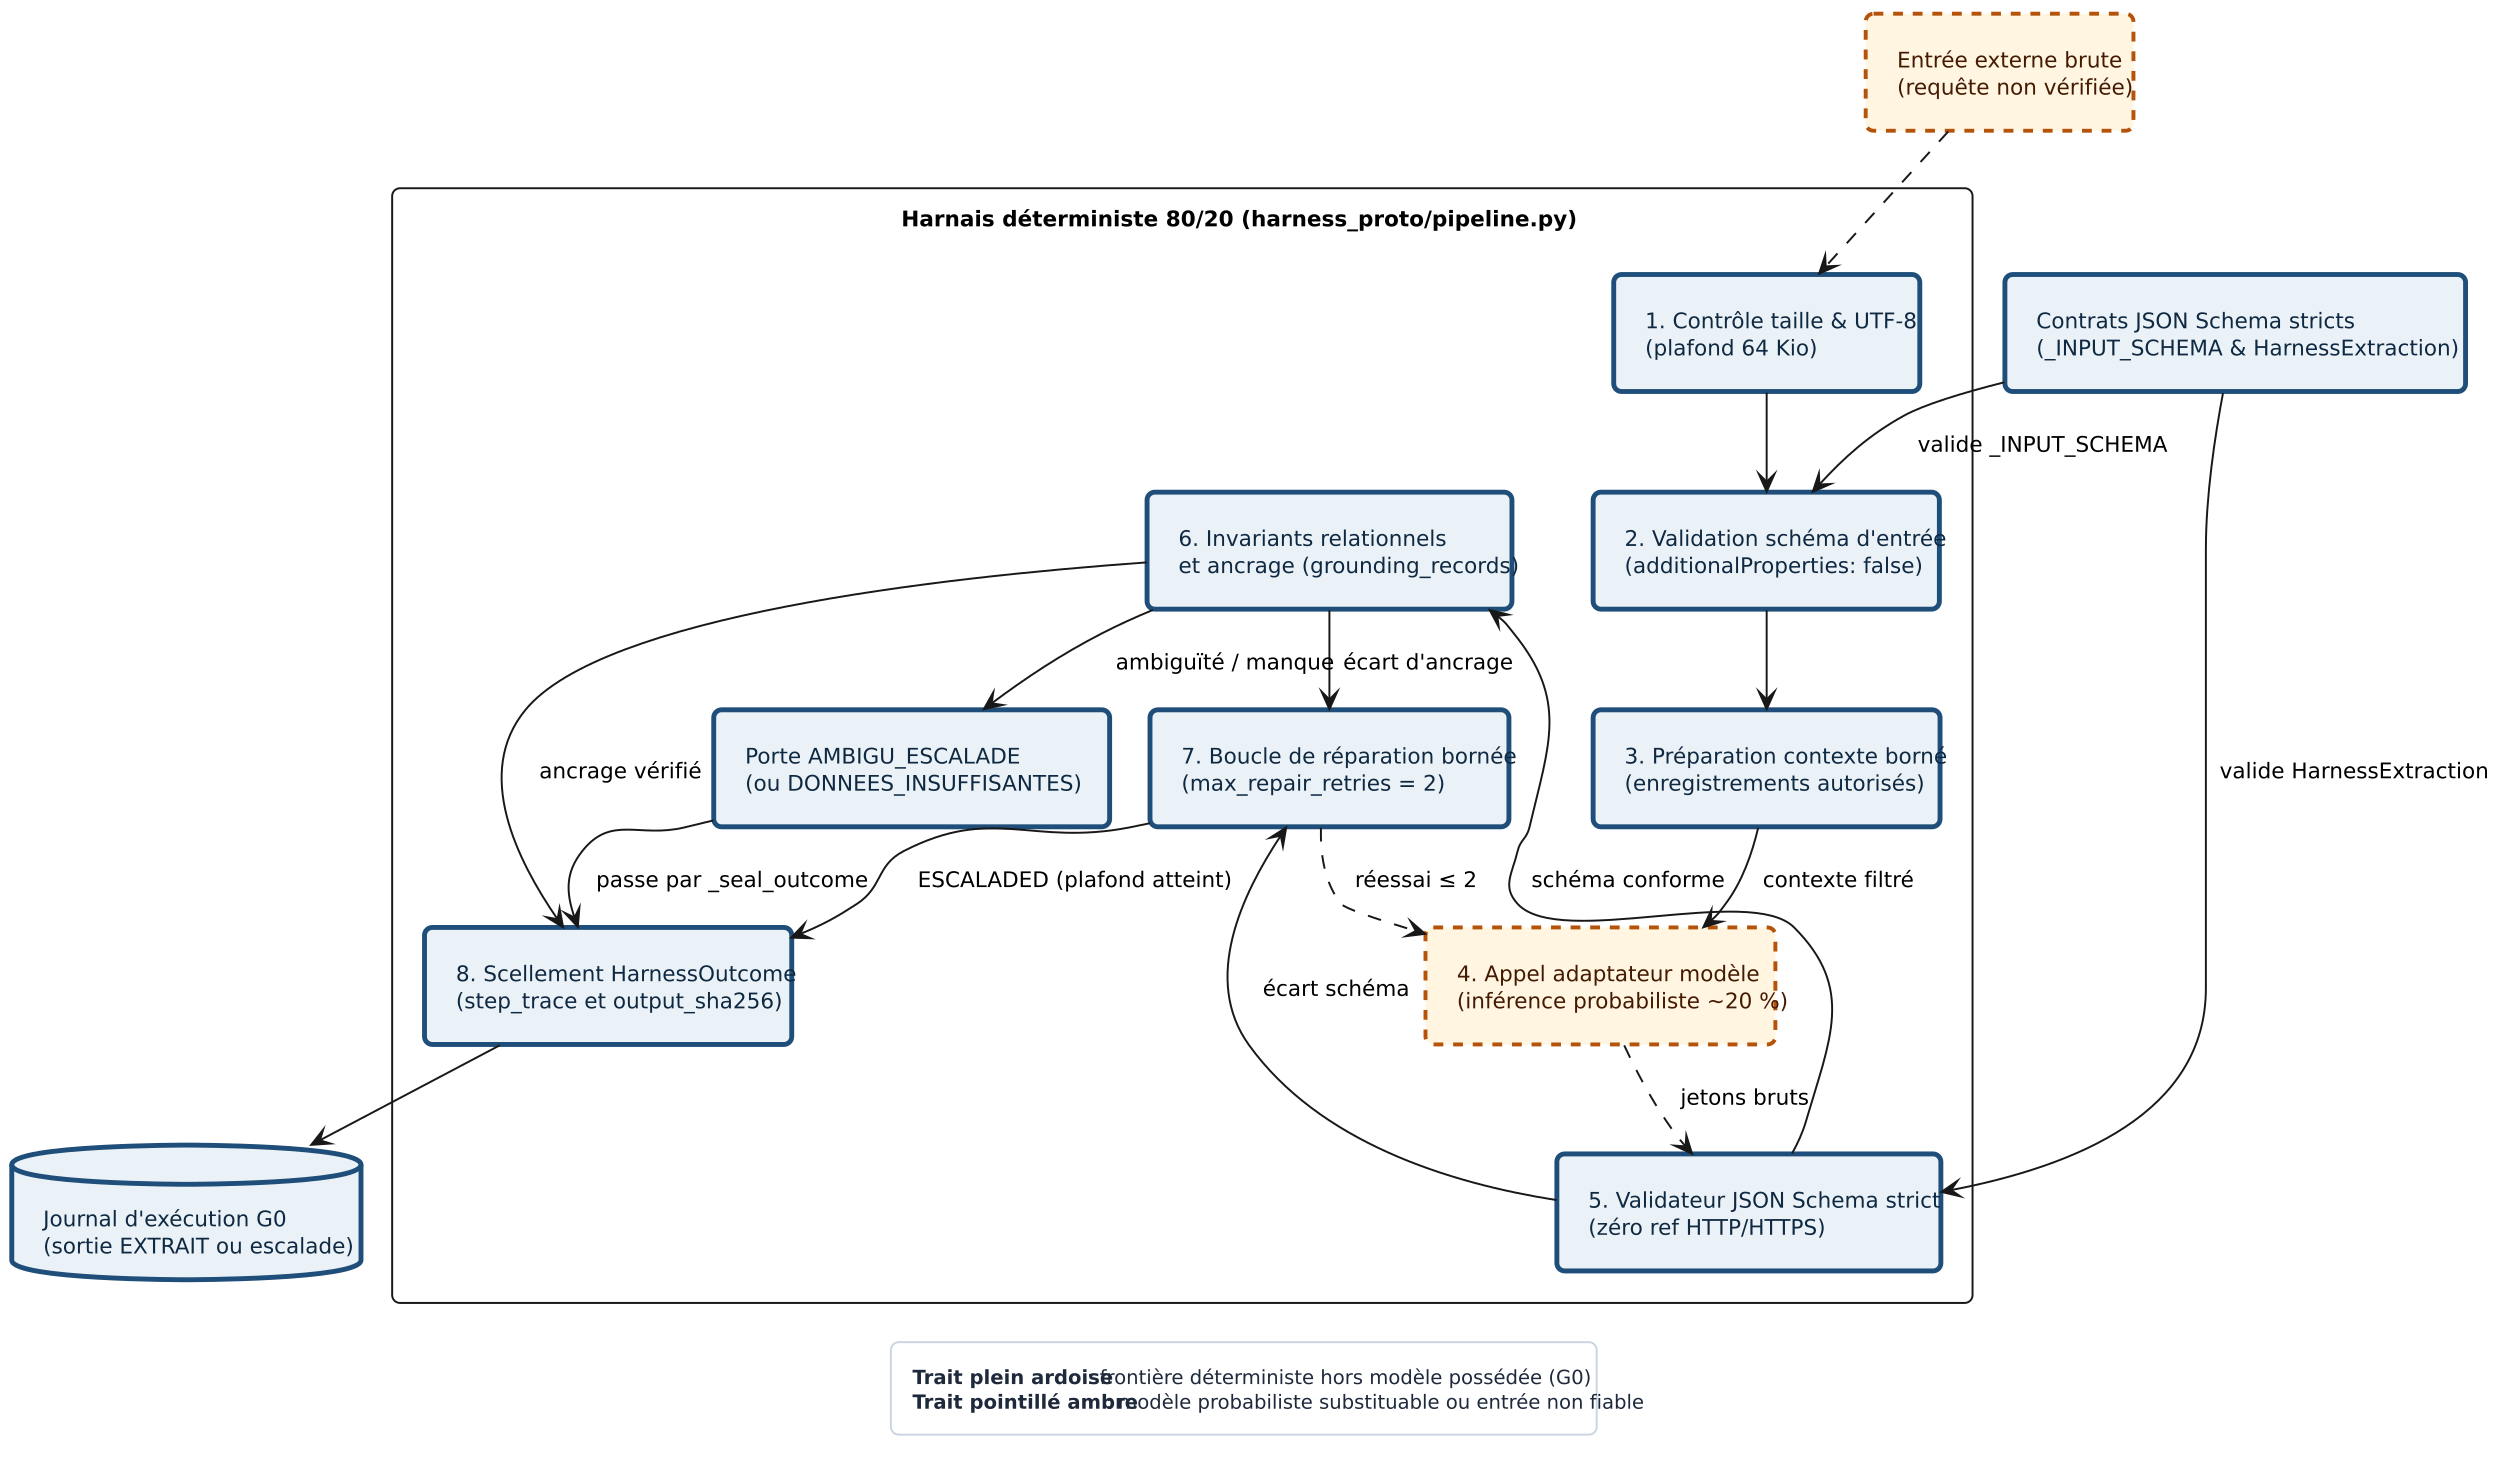
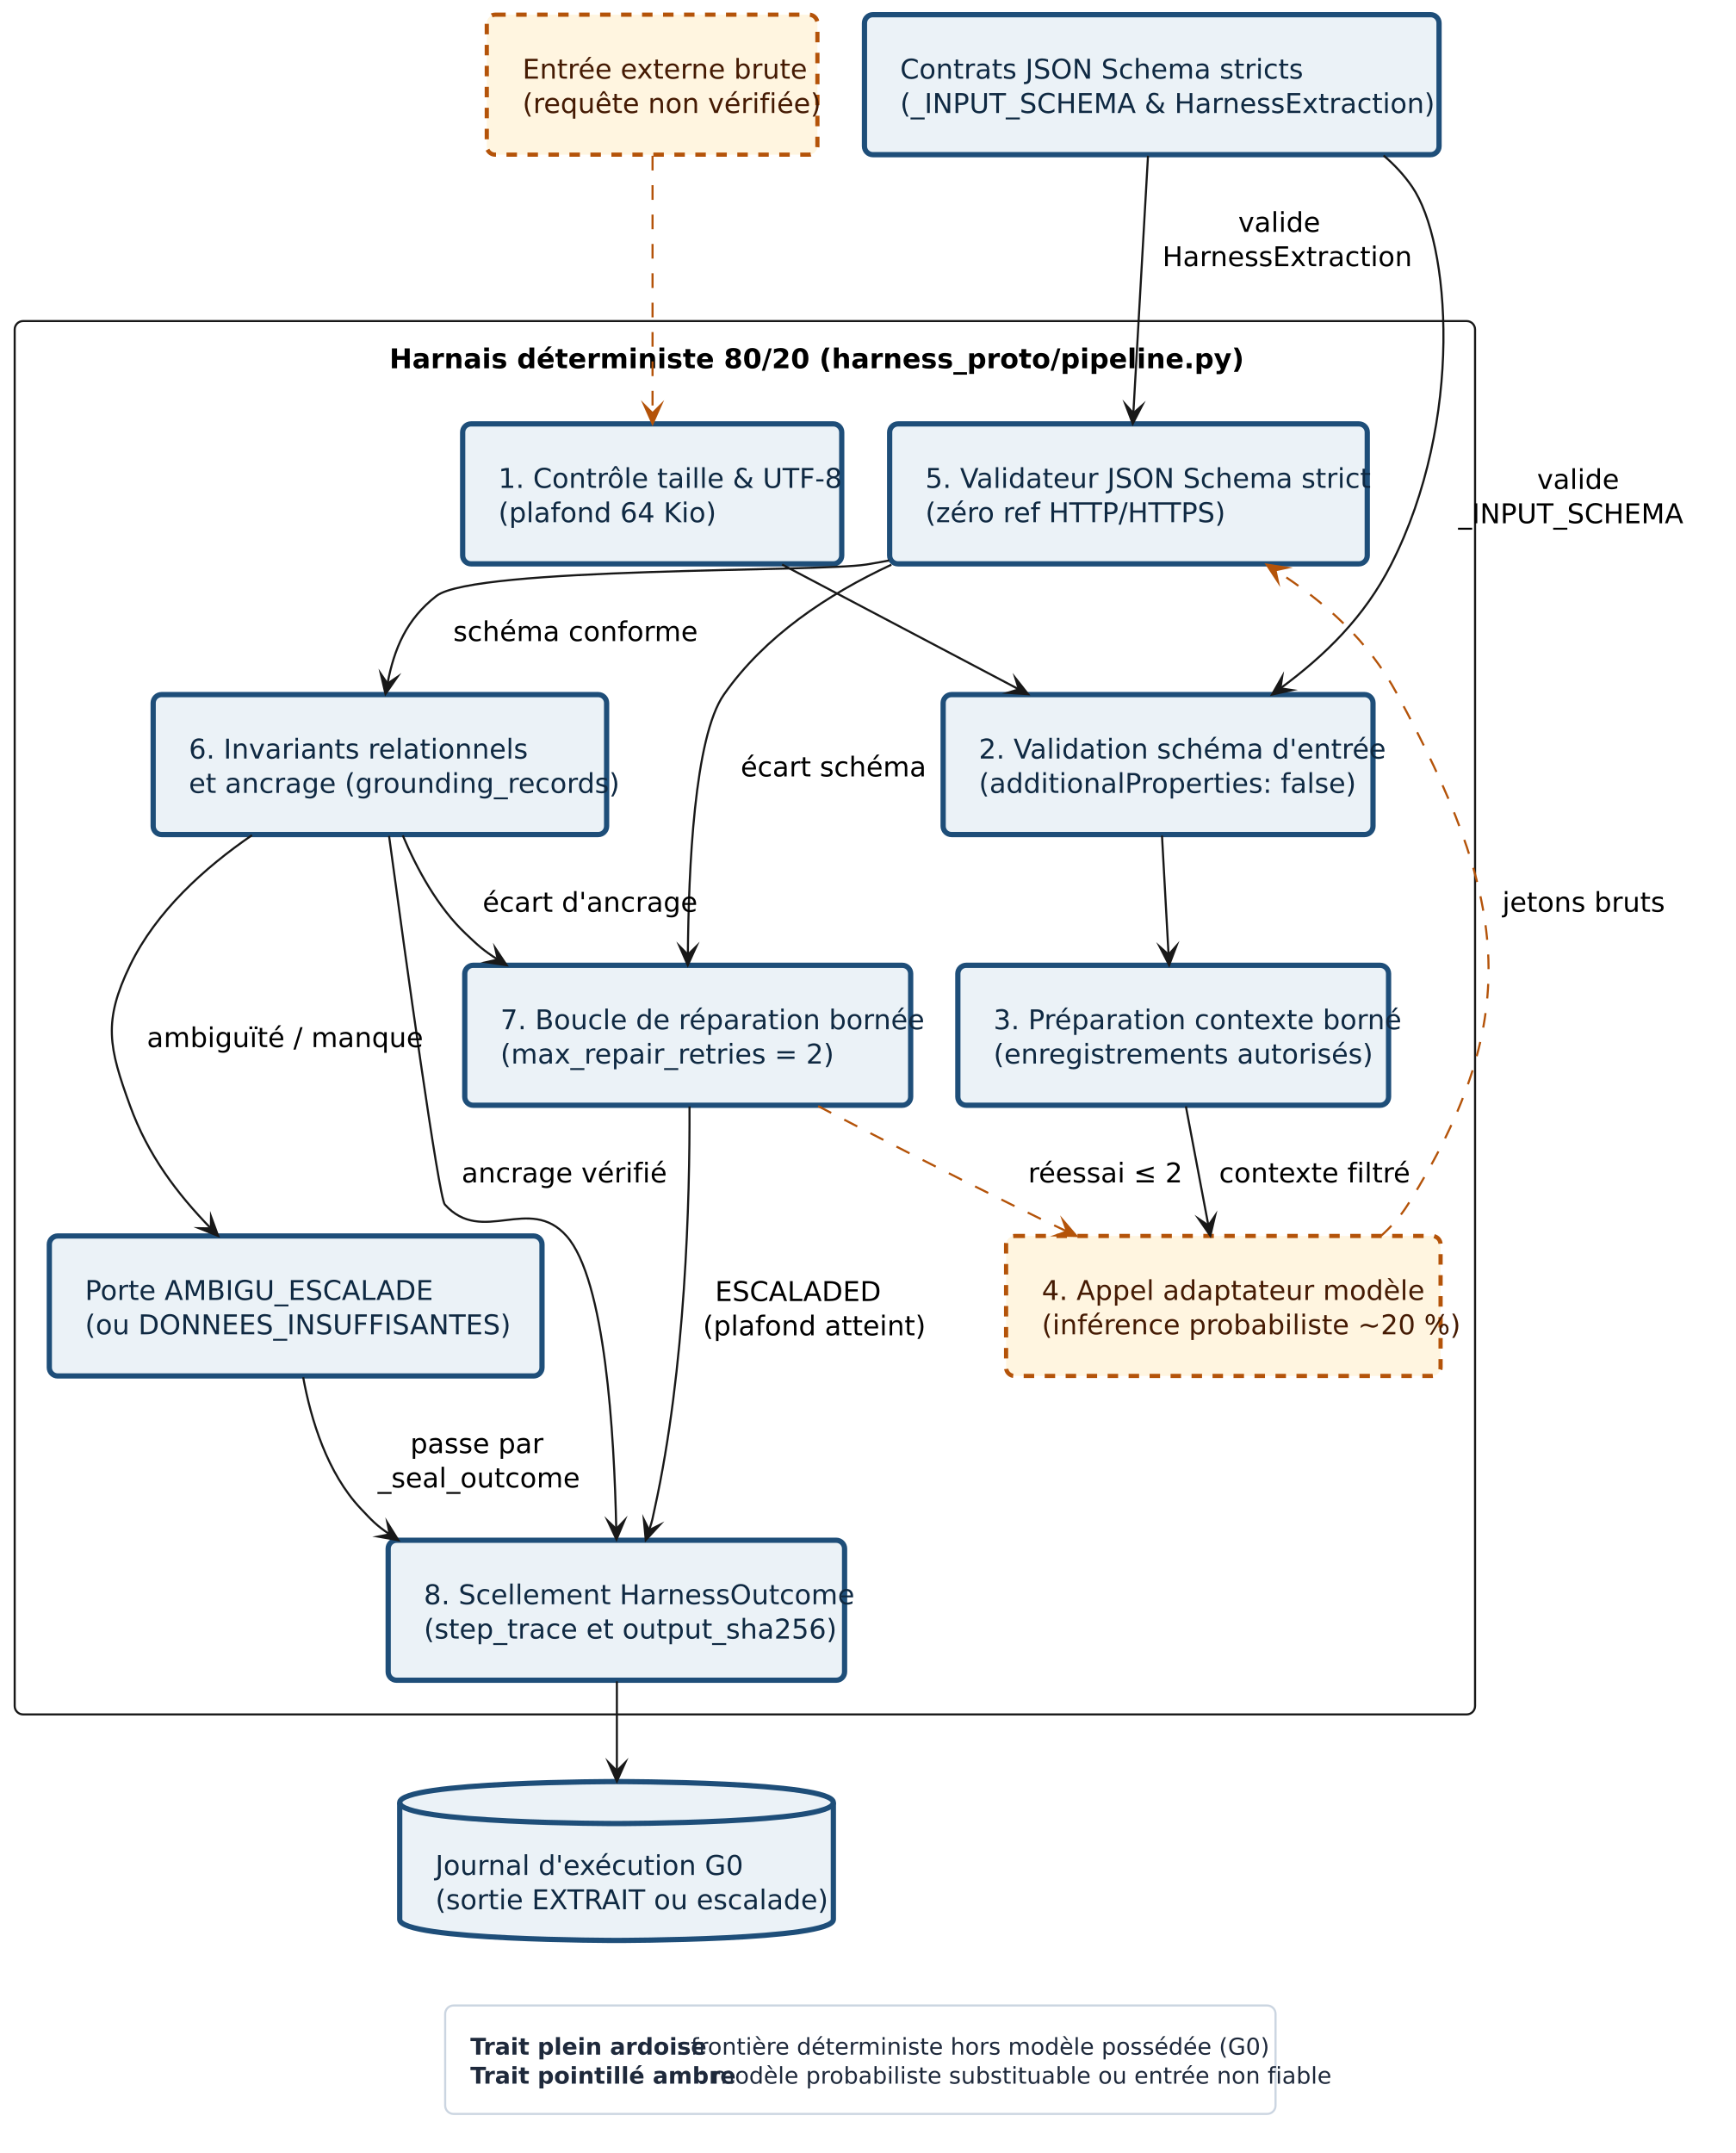
- <svg xmlns="http://www.w3.org/2000/svg" version="1.1" data-diagram-type="DESCRIPTION" style="width:1275px;height:750px;background:#FFFFFF;" width="1275px" height="750px" viewBox="0 0 1275 750" zoomAndPan="magnify" preserveAspectRatio="none" contentStyleType="text/css">
+ <svg xmlns="http://www.w3.org/2000/svg" version="1.1" data-diagram-type="DESCRIPTION" style="width:827px;height:1026px;background:#FFFFFF;" width="827px" height="1026px" viewBox="0 0 827 1026" zoomAndPan="magnify" preserveAspectRatio="none" contentStyleType="text/css">
  <defs />
  <g font-family="sans-serif" lengthAdjust="spacing">
    <g class="cluster" data-qualified-name="Harnais d.terministe 80.20 .harness_proto.pipeline.py." id="ent0003" data-source-line="45">
-       <rect x="200" y="96" width="806" height="568.5" fill="none" style="stroke:#181818;stroke-width:1;" rx="4" ry="4" />
-       <text x="459.648" y="115.419" fill="#000" font-size="11" textLength="286.704" font-weight="700" font-family="'DejaVu Sans'">Harnais déterministe 80/20 (harness_proto/pipeline.py)</text>
+       <rect x="7" y="153" width="696" height="664" fill="none" style="stroke:#181818;stroke-width:1;" rx="4" ry="4" />
+       <text x="185.584" y="175.495" fill="#000" font-size="13" textLength="338.832" font-weight="700" font-family="'DejaVu Sans'">Harnais déterministe 80/20 (harness_proto/pipeline.py)</text>
    </g>
    <g class="entity" data-qualified-name="Harnais d.terministe 80.20 .harness_proto.pipeline.py..E1" id="ent0004" data-source-line="46">
-       <rect x="823" y="140" width="156.099" height="59.672" fill="#EBF2F7" style="stroke:#1E4E79;stroke-width:2.5;" rx="4" ry="4" />
-       <text x="839" y="167.419" fill="#0F2942" font-size="11" textLength="124.099" font-family="'DejaVu Sans'">1. Contrôle taille &amp; UTF-8</text>
-       <text x="839" y="181.255" fill="#0F2942" font-size="11" textLength="77.661" font-family="'DejaVu Sans'">(plafond 64 Kio)</text>
+       <rect x="220.5" y="202" width="180.663" height="66.703" fill="#EBF2F7" style="stroke:#1E4E79;stroke-width:2.5;" rx="4" ry="4" />
+       <text x="237.5" y="232.495" fill="#0F2942" font-size="13" textLength="146.663" font-family="'DejaVu Sans'">1. Contrôle taille &amp; UTF-8</text>
+       <text x="237.5" y="248.847" fill="#0F2942" font-size="13" textLength="91.781" font-family="'DejaVu Sans'">(plafond 64 Kio)</text>
    </g>
    <g class="entity" data-qualified-name="Harnais d.terministe 80.20 .harness_proto.pipeline.py..E2" id="ent0005" data-source-line="47">
-       <rect x="812.5" y="251" width="176.579" height="59.672" fill="#EBF2F7" style="stroke:#1E4E79;stroke-width:2.5;" rx="4" ry="4" />
-       <text x="828.5" y="278.419" fill="#0F2942" font-size="11" textLength="144.579" font-family="'DejaVu Sans'">2. Validation schéma d'entrée</text>
-       <text x="828.5" y="292.255" fill="#0F2942" font-size="11" textLength="133.901" font-family="'DejaVu Sans'">(additionalProperties: false)</text>
+       <rect x="449.5" y="331" width="204.866" height="66.703" fill="#EBF2F7" style="stroke:#1E4E79;stroke-width:2.5;" rx="4" ry="4" />
+       <text x="466.5" y="361.495" fill="#0F2942" font-size="13" textLength="170.866" font-family="'DejaVu Sans'">2. Validation schéma d'entrée</text>
+       <text x="466.5" y="377.847" fill="#0F2942" font-size="13" textLength="158.247" font-family="'DejaVu Sans'">(additionalProperties: false)</text>
    </g>
    <g class="entity" data-qualified-name="Harnais d.terministe 80.20 .harness_proto.pipeline.py..E3" id="ent0006" data-source-line="48">
-       <rect x="812.5" y="362" width="176.928" height="59.672" fill="#EBF2F7" style="stroke:#1E4E79;stroke-width:2.5;" rx="4" ry="4" />
-       <text x="828.5" y="389.419" fill="#0F2942" font-size="11" textLength="144.928" font-family="'DejaVu Sans'">3. Préparation contexte borné</text>
-       <text x="828.5" y="403.255" fill="#0F2942" font-size="11" textLength="133.885" font-family="'DejaVu Sans'">(enregistrements autorisés)</text>
+       <rect x="456.5" y="460" width="205.279" height="66.703" fill="#EBF2F7" style="stroke:#1E4E79;stroke-width:2.5;" rx="4" ry="4" />
+       <text x="473.5" y="490.495" fill="#0F2942" font-size="13" textLength="171.279" font-family="'DejaVu Sans'">3. Préparation contexte borné</text>
+       <text x="473.5" y="506.847" fill="#0F2942" font-size="13" textLength="158.228" font-family="'DejaVu Sans'">(enregistrements autorisés)</text>
    </g>
    <g class="entity" data-qualified-name="Harnais d.terministe 80.20 .harness_proto.pipeline.py..E4" id="ent0007" data-source-line="49">
-       <rect x="727" y="473" width="178.443" height="59.672" fill="#FFF5E0" style="stroke:#B45309;stroke-width:2;stroke-dasharray:5,5;" rx="4" ry="4" />
-       <text x="743" y="500.419" fill="#451A03" font-size="11" textLength="135.153" font-family="'DejaVu Sans'">4. Appel adaptateur modèle</text>
-       <text x="743" y="514.255" fill="#451A03" font-size="11" textLength="146.443" font-family="'DejaVu Sans'">(inférence probabiliste ~20 %)</text>
+       <rect x="479.5" y="589" width="207.069" height="66.703" fill="#FFF5E0" style="stroke:#B45309;stroke-width:2;stroke-dasharray:5,5;" rx="4" ry="4" />
+       <text x="496.5" y="619.495" fill="#451A03" font-size="13" textLength="159.726" font-family="'DejaVu Sans'">4. Appel adaptateur modèle</text>
+       <text x="496.5" y="635.847" fill="#451A03" font-size="13" textLength="173.069" font-family="'DejaVu Sans'">(inférence probabiliste ~20 %)</text>
    </g>
    <g class="entity" data-qualified-name="Harnais d.terministe 80.20 .harness_proto.pipeline.py..E5" id="ent0008" data-source-line="50">
-       <rect x="794" y="588.5" width="195.84" height="59.672" fill="#EBF2F7" style="stroke:#1E4E79;stroke-width:2.5;" rx="4" ry="4" />
-       <text x="810" y="615.919" fill="#0F2942" font-size="11" textLength="163.84" font-family="'DejaVu Sans'">5. Validateur JSON Schema strict</text>
-       <text x="810" y="629.755" fill="#0F2942" font-size="11" textLength="115.505" font-family="'DejaVu Sans'">(zéro ref HTTP/HTTPS)</text>
+       <rect x="424" y="202" width="227.629" height="66.703" fill="#EBF2F7" style="stroke:#1E4E79;stroke-width:2.5;" rx="4" ry="4" />
+       <text x="441" y="232.495" fill="#0F2942" font-size="13" textLength="193.629" font-family="'DejaVu Sans'">5. Validateur JSON Schema strict</text>
+       <text x="441" y="248.847" fill="#0F2942" font-size="13" textLength="136.506" font-family="'DejaVu Sans'">(zéro ref HTTP/HTTPS)</text>
    </g>
    <g class="entity" data-qualified-name="Harnais d.terministe 80.20 .harness_proto.pipeline.py..E6" id="ent0009" data-source-line="51">
-       <rect x="585" y="251" width="186.091" height="59.672" fill="#EBF2F7" style="stroke:#1E4E79;stroke-width:2.5;" rx="4" ry="4" />
-       <text x="601" y="278.419" fill="#0F2942" font-size="11" textLength="119.233" font-family="'DejaVu Sans'">6. Invariants relationnels</text>
-       <text x="601" y="292.255" fill="#0F2942" font-size="11" textLength="154.091" font-family="'DejaVu Sans'">et ancrage (grounding_records)</text>
+       <rect x="73" y="331" width="216.108" height="66.703" fill="#EBF2F7" style="stroke:#1E4E79;stroke-width:2.5;" rx="4" ry="4" />
+       <text x="90" y="361.495" fill="#0F2942" font-size="13" textLength="140.912" font-family="'DejaVu Sans'">6. Invariants relationnels</text>
+       <text x="90" y="377.847" fill="#0F2942" font-size="13" textLength="182.108" font-family="'DejaVu Sans'">et ancrage (grounding_records)</text>
    </g>
    <g class="entity" data-qualified-name="Harnais d.terministe 80.20 .harness_proto.pipeline.py..E7" id="ent0010" data-source-line="52">
-       <rect x="586.5" y="362" width="183.051" height="59.672" fill="#EBF2F7" style="stroke:#1E4E79;stroke-width:2.5;" rx="4" ry="4" />
-       <text x="602.5" y="389.419" fill="#0F2942" font-size="11" textLength="151.051" font-family="'DejaVu Sans'">7. Boucle de réparation bornée</text>
-       <text x="602.5" y="403.255" fill="#0F2942" font-size="11" textLength="117.681" font-family="'DejaVu Sans'">(max_repair_retries = 2)</text>
+       <rect x="221.5" y="460" width="212.515" height="66.703" fill="#EBF2F7" style="stroke:#1E4E79;stroke-width:2.5;" rx="4" ry="4" />
+       <text x="238.5" y="490.495" fill="#0F2942" font-size="13" textLength="178.515" font-family="'DejaVu Sans'">7. Boucle de réparation bornée</text>
+       <text x="238.5" y="506.847" fill="#0F2942" font-size="13" textLength="139.077" font-family="'DejaVu Sans'">(max_repair_retries = 2)</text>
    </g>
    <g class="entity" data-qualified-name="Harnais d.terministe 80.20 .harness_proto.pipeline.py..ESC" id="ent0011" data-source-line="53">
-       <rect x="364" y="362" width="201.92" height="59.672" fill="#EBF2F7" style="stroke:#1E4E79;stroke-width:2.5;" rx="4" ry="4" />
-       <text x="380" y="389.419" fill="#0F2942" font-size="11" textLength="137.548" font-family="'DejaVu Sans'">Porte AMBIGU_ESCALADE</text>
-       <text x="380" y="403.255" fill="#0F2942" font-size="11" textLength="169.92" font-family="'DejaVu Sans'">(ou DONNEES_INSUFFISANTES)</text>
+       <rect x="23.5" y="589" width="234.814" height="66.703" fill="#EBF2F7" style="stroke:#1E4E79;stroke-width:2.5;" rx="4" ry="4" />
+       <text x="40.5" y="619.495" fill="#0F2942" font-size="13" textLength="162.557" font-family="'DejaVu Sans'">Porte AMBIGU_ESCALADE</text>
+       <text x="40.5" y="635.847" fill="#0F2942" font-size="13" textLength="200.814" font-family="'DejaVu Sans'">(ou DONNEES_INSUFFISANTES)</text>
    </g>
    <g class="entity" data-qualified-name="Harnais d.terministe 80.20 .harness_proto.pipeline.py..E8" id="ent0012" data-source-line="54">
-       <rect x="216.5" y="473" width="187.289" height="59.672" fill="#EBF2F7" style="stroke:#1E4E79;stroke-width:2.5;" rx="4" ry="4" />
-       <text x="232.5" y="500.419" fill="#0F2942" font-size="11" textLength="155.289" font-family="'DejaVu Sans'">8. Scellement HarnessOutcome</text>
-       <text x="232.5" y="514.255" fill="#0F2942" font-size="11" textLength="146.765" font-family="'DejaVu Sans'">(step_trace et output_sha256)</text>
+       <rect x="185" y="734" width="217.523" height="66.703" fill="#EBF2F7" style="stroke:#1E4E79;stroke-width:2.5;" rx="4" ry="4" />
+       <text x="202" y="764.495" fill="#0F2942" font-size="13" textLength="183.523" font-family="'DejaVu Sans'">8. Scellement HarnessOutcome</text>
+       <text x="202" y="780.847" fill="#0F2942" font-size="13" textLength="173.45" font-family="'DejaVu Sans'">(step_trace et output_sha256)</text>
    </g>
    <g class="entity" data-qualified-name="RAW" id="ent0001" data-source-line="42">
-       <rect x="951.5" y="7" width="136.559" height="59.672" fill="#FFF5E0" style="stroke:#B45309;stroke-width:2;stroke-dasharray:5,5;" rx="4" ry="4" />
-       <text x="967.5" y="34.419" fill="#451A03" font-size="11" textLength="100.284" font-family="'DejaVu Sans'">Entrée externe brute</text>
-       <text x="967.5" y="48.255" fill="#451A03" font-size="11" textLength="104.559" font-family="'DejaVu Sans'">(requête non vérifiée)</text>
+       <rect x="232" y="7" width="157.57" height="66.703" fill="#FFF5E0" style="stroke:#B45309;stroke-width:2;stroke-dasharray:5,5;" rx="4" ry="4" />
+       <text x="249" y="37.495" fill="#451A03" font-size="13" textLength="118.517" font-family="'DejaVu Sans'">Entrée externe brute</text>
+       <text x="249" y="53.847" fill="#451A03" font-size="13" textLength="123.57" font-family="'DejaVu Sans'">(requête non vérifiée)</text>
    </g>
    <g class="entity" data-qualified-name="SCH" id="ent0002" data-source-line="43">
-       <rect x="1022.5" y="140" width="234.941" height="59.672" fill="#EBF2F7" style="stroke:#1E4E79;stroke-width:2.5;" rx="4" ry="4" />
-       <text x="1038.5" y="167.419" fill="#0F2942" font-size="11" textLength="149.15" font-family="'DejaVu Sans'">Contrats JSON Schema stricts</text>
-       <text x="1038.5" y="181.255" fill="#0F2942" font-size="11" textLength="202.941" font-family="'DejaVu Sans'">(_INPUT_SCHEMA &amp; HarnessExtraction)</text>
+       <rect x="412" y="7" width="273.84" height="66.703" fill="#EBF2F7" style="stroke:#1E4E79;stroke-width:2.5;" rx="4" ry="4" />
+       <text x="429" y="37.495" fill="#0F2942" font-size="13" textLength="176.268" font-family="'DejaVu Sans'">Contrats JSON Schema stricts</text>
+       <text x="429" y="53.847" fill="#0F2942" font-size="13" textLength="239.84" font-family="'DejaVu Sans'">(_INPUT_SCHEMA &amp; HarnessExtraction)</text>
    </g>
    <g class="entity" data-qualified-name="LOG" id="ent0013" data-source-line="57">
-       <path d="M6,594 C6,584 95.055,584 95.055,584 C95.055,584 184.11,584 184.11,594 L184.11,642.672 C184.11,652.672 95.055,652.672 95.055,652.672 C95.055,652.672 6,652.672 6,642.672 L6,594" style="stroke:#1E4E79;stroke-width:2.5;" fill="#EBF2F7" />
-       <path d="M6,594 C6,604 95.055,604 95.055,604 C95.055,604 184.11,604 184.11,594" style="stroke:#1E4E79;stroke-width:2.5;" fill="none" />
-       <text x="22" y="625.419" fill="#0F2942" font-size="11" textLength="112.17" font-family="'DejaVu Sans'">Journal d'exécution G0</text>
-       <text x="22" y="639.255" fill="#0F2942" font-size="11" textLength="146.11" font-family="'DejaVu Sans'">(sortie EXTRAIT ou escalade)</text>
+       <path d="M190.5,859 C190.5,849 293.838,849 293.838,849 C293.838,849 397.175,849 397.175,859 L397.175,914.703 C397.175,924.703 293.838,924.703 293.838,924.703 C293.838,924.703 190.5,924.703 190.5,914.703 L190.5,859" style="stroke:#1E4E79;stroke-width:2.5;" fill="#EBF2F7" />
+       <path d="M190.5,859 C190.5,869 293.838,869 293.838,869 C293.838,869 397.175,869 397.175,859" style="stroke:#1E4E79;stroke-width:2.5;" fill="none" />
+       <text x="207.5" y="893.495" fill="#0F2942" font-size="13" textLength="132.564" font-family="'DejaVu Sans'">Journal d'exécution G0</text>
+       <text x="207.5" y="909.847" fill="#0F2942" font-size="13" textLength="172.675" font-family="'DejaVu Sans'">(sortie EXTRAIT ou escalade)</text>
    </g>
    <g class="link" data-entity-1="ent0001" data-entity-2="ent0004" id="lnk14" data-source-line="59" data-link-type="dependency">
-       <path d="M993.59,67.07 C974.01,88.63 950.771,114.208 931.111,135.858" style="stroke:#181818;stroke-width:1;stroke-dasharray:7,7;" fill="none" id="RAW-to-E1" />
-       <polygon points="927.75,139.56,936.762,135.586,931.111,135.858,930.839,130.208,927.75,139.56" fill="#181818" style="stroke:#181818;stroke-width:1;stroke-linejoin:miter;stroke-miterlimit:10;" />
+       <path d="M311,74.24 C311,109.84 311,161.39 311,196.92" style="stroke:#B45309;stroke-width:1;stroke-dasharray:7,7;" fill="none" id="RAW-to-E1" />
+       <polygon points="311,201.92,315,192.92,311,196.92,307,192.92,311,201.92" fill="#B45309" style="stroke:#B45309;stroke-width:1;stroke-linejoin:miter;stroke-miterlimit:10;" />
    </g>
    <g class="link" data-entity-1="ent0004" data-entity-2="ent0005" id="lnk15" data-source-line="60" data-link-type="dependency">
-       <path d="M901,200.21 C901,215.85 901,230.06 901,245.71" style="stroke:#181818;stroke-width:1;" fill="none" id="E1-to-E2" />
-       <polygon points="901,250.71,905,241.71,901,245.71,897,241.71,901,250.71" fill="#181818" style="stroke:#181818;stroke-width:1;stroke-linejoin:miter;stroke-miterlimit:10;" />
+       <path d="M372.75,269.04 C408.73,288 449.547,309.509 485.567,328.489" style="stroke:#181818;stroke-width:1;" fill="none" id="E1-to-E2" />
+       <polygon points="489.99,330.82,483.892,323.086,485.567,328.489,480.163,330.163,489.99,330.82" fill="#181818" style="stroke:#181818;stroke-width:1;stroke-linejoin:miter;stroke-miterlimit:10;" />
    </g>
    <g class="link" data-entity-1="ent0005" data-entity-2="ent0006" id="lnk16" data-source-line="61" data-link-type="dependency">
-       <path d="M901,311.21 C901,326.85 901,341.06 901,356.71" style="stroke:#181818;stroke-width:1;" fill="none" id="E2-to-E3" />
-       <polygon points="901,361.71,905,352.71,901,356.71,897,352.71,901,361.71" fill="#181818" style="stroke:#181818;stroke-width:1;stroke-linejoin:miter;stroke-miterlimit:10;" />
+       <path d="M553.8,398.21 C554.85,417.17 555.886,435.968 556.926,454.918" style="stroke:#181818;stroke-width:1;" fill="none" id="E2-to-E3" />
+       <polygon points="557.2,459.91,560.701,450.704,556.926,454.918,552.713,451.143,557.2,459.91" fill="#181818" style="stroke:#181818;stroke-width:1;stroke-linejoin:miter;stroke-miterlimit:10;" />
    </g>
    <g class="link" data-entity-1="ent0006" data-entity-2="ent0007" id="lnk17" data-source-line="62" data-link-type="dependency">
-       <path d="M896.66,422.21 C893.62,435.08 888.53,449.79 880,461 C876.72,465.31 876.63,465.996 872.44,469.646" style="stroke:#181818;stroke-width:1;" fill="none" id="E3-to-E4" />
-       <polygon points="868.67,472.93,878.084,470.034,872.44,469.646,872.829,464.002,868.67,472.93" fill="#181818" style="stroke:#181818;stroke-width:1;stroke-linejoin:miter;stroke-miterlimit:10;" />
-       <text x="899" y="452.419" fill="#000" font-size="11" textLength="65.42" font-family="'DejaVu Sans'">contexte filtré</text>
+       <path d="M565.18,527.21 C568.76,546.17 572.332,565.047 575.912,583.997" style="stroke:#181818;stroke-width:1;" fill="none" id="E3-to-E4" />
+       <polygon points="576.84,588.91,579.1,579.324,575.912,583.997,571.239,580.809,576.84,588.91" fill="#181818" style="stroke:#181818;stroke-width:1;stroke-linejoin:miter;stroke-miterlimit:10;" />
+       <text x="581" y="563.495" fill="#000" font-size="13" textLength="77.314" font-family="'DejaVu Sans'">contexte filtré</text>
    </g>
    <g class="link" data-entity-1="ent0007" data-entity-2="ent0008" id="lnk18" data-source-line="63" data-link-type="dependency">
-       <path d="M828.35,533.13 C834.17,545.56 841.67,559.95 850,572 C853.85,577.57 855.059,579.396 859.649,584.646" style="stroke:#181818;stroke-width:1;stroke-dasharray:7,7;" fill="none" id="E4-to-E5" />
-       <polygon points="862.94,588.41,860.028,579.002,859.649,584.646,854.005,584.267,862.94,588.41" fill="#181818" style="stroke:#181818;stroke-width:1;stroke-linejoin:miter;stroke-miterlimit:10;" />
-       <text x="857" y="563.419" fill="#000" font-size="11" textLength="56.864" font-family="'DejaVu Sans'">jetons bruts</text>
+       <path d="M658.14,589 C663.1,584.57 667.5,579.59 671,574 C728.31,482.43 717.27,426.08 666,331 C652.04,305.11 631.744,287.106 607.894,271.756" style="stroke:#B45309;stroke-width:1;stroke-dasharray:7,7;" fill="none" id="E4-to-E5" />
+       <polygon points="603.69,269.05,609.093,277.284,607.894,271.756,613.423,270.557,603.69,269.05" fill="#B45309" style="stroke:#B45309;stroke-width:1;stroke-linejoin:miter;stroke-miterlimit:10;" />
+       <text x="716" y="434.495" fill="#000" font-size="13" textLength="67.203" font-family="'DejaVu Sans'">jetons bruts</text>
    </g>
    <g class="link" data-entity-1="ent0002" data-entity-2="ent0005" id="lnk19" data-source-line="64" data-link-type="dependency">
-       <path d="M1022.17,194.97 C1000.27,200.51 981.11,206.42 971,212 C953.35,221.74 940.348,233.425 927.888,247.095" style="stroke:#181818;stroke-width:1;" fill="none" id="SCH-to-E2" />
-       <polygon points="924.52,250.79,933.539,246.833,927.888,247.095,927.627,241.444,924.52,250.79" fill="#181818" style="stroke:#181818;stroke-width:1;stroke-linejoin:miter;stroke-miterlimit:10;" />
-       <text x="978" y="230.419" fill="#000" font-size="11" textLength="124.094" font-family="'DejaVu Sans'">valide _INPUT_SCHEMA</text>
+       <path d="M659.39,74.09 C664.53,78.45 669.15,83.4 673,89 C691.12,115.34 698.02,200.15 663,269 C650.26,294.04 631.722,312.159 610.252,328.019" style="stroke:#181818;stroke-width:1;" fill="none" id="SCH-to-E2" />
+       <polygon points="606.23,330.99,615.846,328.86,610.252,328.019,611.092,322.425,606.23,330.99" fill="#181818" style="stroke:#181818;stroke-width:1;stroke-linejoin:miter;stroke-miterlimit:10;" />
+       <text x="732.556" y="232.995" fill="#000" font-size="13" textLength="33.966" font-family="'DejaVu Sans'">valide</text>
+       <text x="695" y="249.347" fill="#000" font-size="13" textLength="109.078" font-family="'DejaVu Sans'">_INPUT_SCHEMA</text>
    </g>
    <g class="link" data-entity-1="ent0002" data-entity-2="ent0008" id="lnk20" data-source-line="65" data-link-type="dependency">
-       <path d="M1133.73,200.46 C1129.62,222.31 1125,252.88 1125,280 C1125,280 1125,280 1125,504 C1125,567.67 1058.72,594.684 995.05,606.954" style="stroke:#181818;stroke-width:1;" fill="none" id="SCH-to-E5" />
-       <polygon points="990.14,607.9,999.734,610.125,995.05,606.954,998.22,602.269,990.14,607.9" fill="#181818" style="stroke:#181818;stroke-width:1;stroke-linejoin:miter;stroke-miterlimit:10;" />
-       <text x="1132" y="396.919" fill="#000" font-size="11" textLength="121.666" font-family="'DejaVu Sans'">valide HarnessExtraction</text>
+       <path d="M547.13,74.24 C545.11,109.84 542.164,161.398 540.144,196.928" style="stroke:#181818;stroke-width:1;" fill="none" id="SCH-to-E5" />
+       <polygon points="539.86,201.92,544.364,193.162,540.144,196.928,536.377,192.707,539.86,201.92" fill="#181818" style="stroke:#181818;stroke-width:1;stroke-linejoin:miter;stroke-miterlimit:10;" />
+       <text x="590.121" y="110.495" fill="#000" font-size="13" textLength="33.966" font-family="'DejaVu Sans'">valide</text>
+       <text x="554" y="126.847" fill="#000" font-size="13" textLength="106.209" font-family="'DejaVu Sans'">HarnessExtraction</text>
    </g>
    <g class="link" data-entity-1="ent0008" data-entity-2="ent0009" id="lnk21" data-source-line="66" data-link-type="dependency">
-       <path d="M913.92,588.32 C916.83,583.12 919.37,577.58 921,572 C933.34,529.68 946.14,504.2 915,473 C892.78,450.74 795.27,484.16 774,461 C765.88,452.16 771.24,445.68 774,434 C775.37,428.2 778.63,427.8 780,422 C790.14,379.04 799.79,357.3 772,323 C768.41,318.57 768.19,317.689 763.66,314.149" style="stroke:#181818;stroke-width:1;" fill="none" id="E5-to-E6" />
-       <polygon points="759.72,311.07,764.349,319.763,763.66,314.149,769.274,313.46,759.72,311.07" fill="#181818" style="stroke:#181818;stroke-width:1;stroke-linejoin:miter;stroke-miterlimit:10;" />
-       <text x="781" y="452.419" fill="#000" font-size="11" textLength="87.425" font-family="'DejaVu Sans'">schéma conforme</text>
+       <path d="M423.74,267.09 C420.13,267.78 416.54,268.42 413,269 C390.47,272.72 226.07,270.03 208,284 C193.7,295.06 187.86,309.139 184.67,325.799" style="stroke:#181818;stroke-width:1;" fill="none" id="E5-to-E6" />
+       <polygon points="183.73,330.71,189.351,322.623,184.67,325.799,181.494,321.118,183.73,330.71" fill="#181818" style="stroke:#181818;stroke-width:1;stroke-linejoin:miter;stroke-miterlimit:10;" />
+       <text x="216" y="305.495" fill="#000" font-size="13" textLength="103.321" font-family="'DejaVu Sans'">schéma conforme</text>
    </g>
    <g class="link" data-entity-1="ent0008" data-entity-2="ent0010" id="lnk22" data-source-line="67" data-link-type="dependency">
-       <path d="M793.92,612.06 C738.2,603.34 672.63,582.34 637,533 C612.91,499.63 633.156,456.386 653.186,426.196" style="stroke:#181818;stroke-width:1;" fill="none" id="E5-to-E7" />
-       <polygon points="655.95,422.03,647.641,427.318,653.186,426.196,654.307,431.741,655.95,422.03" fill="#181818" style="stroke:#181818;stroke-width:1;stroke-linejoin:miter;stroke-miterlimit:10;" />
-       <text x="644" y="507.919" fill="#000" font-size="11" textLength="66.027" font-family="'DejaVu Sans'">écart schéma</text>
+       <path d="M424.82,269.11 C394.3,283.3 364.4,303.25 345,331 C330.9,351.16 328.171,413.87 327.831,454.95" style="stroke:#181818;stroke-width:1;" fill="none" id="E5-to-E7" />
+       <polygon points="327.79,459.95,331.864,450.983,327.831,454.95,323.865,450.917,327.79,459.95" fill="#181818" style="stroke:#181818;stroke-width:1;stroke-linejoin:miter;stroke-miterlimit:10;" />
+       <text x="353" y="369.995" fill="#000" font-size="13" textLength="78.032" font-family="'DejaVu Sans'">écart schéma</text>
    </g>
    <g class="link" data-entity-1="ent0009" data-entity-2="ent0012" id="lnk23" data-source-line="68" data-link-type="dependency">
-       <path d="M584.98,286.81 C476.62,294.58 307.37,314.21 268,362 C241.62,394.02 263.235,438.131 284.345,468.801" style="stroke:#181818;stroke-width:1;" fill="none" id="E6-to-E8" />
-       <polygon points="287.18,472.92,285.372,463.238,284.345,468.801,278.782,467.774,287.18,472.92" fill="#181818" style="stroke:#181818;stroke-width:1;stroke-linejoin:miter;stroke-miterlimit:10;" />
-       <text x="275" y="396.919" fill="#000" font-size="11" textLength="72.15" font-family="'DejaVu Sans'">ancrage vérifié</text>
+       <path d="M185.42,398.37 C193.26,456.29 209.08,570.75 212,574 C229.81,593.79 252.32,569.09 270,589 C288.48,609.81 292.744,683.301 293.704,728.631" style="stroke:#181818;stroke-width:1;" fill="none" id="E6-to-E8" />
+       <polygon points="293.81,733.63,297.619,724.547,293.704,728.631,289.62,724.717,293.81,733.63" fill="#181818" style="stroke:#181818;stroke-width:1;stroke-linejoin:miter;stroke-miterlimit:10;" />
+       <text x="220" y="563.495" fill="#000" font-size="13" textLength="85.268" font-family="'DejaVu Sans'">ancrage vérifié</text>
    </g>
    <g class="link" data-entity-1="ent0009" data-entity-2="ent0010" id="lnk24" data-source-line="69" data-link-type="dependency">
-       <path d="M678,311.21 C678,326.85 678,341.06 678,356.71" style="stroke:#181818;stroke-width:1;" fill="none" id="E6-to-E7" />
-       <polygon points="678,361.71,682,352.71,678,356.71,674,352.71,678,361.71" fill="#181818" style="stroke:#181818;stroke-width:1;stroke-linejoin:miter;stroke-miterlimit:10;" />
-       <text x="685" y="341.419" fill="#000" font-size="11" textLength="75.48" font-family="'DejaVu Sans'">écart d'ancrage</text>
+       <path d="M191.96,398.13 C198.61,413.92 208.47,432.19 222,445 C227.86,450.55 230.248,452.842 237.248,457.282" style="stroke:#181818;stroke-width:1;" fill="none" id="E6-to-E7" />
+       <polygon points="241.47,459.96,236.012,451.762,237.248,457.282,231.727,458.517,241.47,459.96" fill="#181818" style="stroke:#181818;stroke-width:1;stroke-linejoin:miter;stroke-miterlimit:10;" />
+       <text x="230" y="434.495" fill="#000" font-size="13" textLength="89.204" font-family="'DejaVu Sans'">écart d'ancrage</text>
    </g>
    <g class="link" data-entity-1="ent0009" data-entity-2="ent0011" id="lnk25" data-source-line="70" data-link-type="dependency">
-       <path d="M587.98,311.06 C579.06,314.75 570.26,318.75 562,323 C540.97,333.83 523.272,345.666 505.742,358.706" style="stroke:#181818;stroke-width:1;" fill="none" id="E6-to-ESC" />
-       <polygon points="501.73,361.69,511.339,359.528,505.742,358.706,506.564,353.109,501.73,361.69" fill="#181818" style="stroke:#181818;stroke-width:1;stroke-linejoin:miter;stroke-miterlimit:10;" />
-       <text x="569" y="341.419" fill="#000" font-size="11" textLength="97.228" font-family="'DejaVu Sans'">ambiguïté / manque</text>
+       <path d="M120.09,398.01 C97.5,413.51 74.39,434.34 62,460 C49.05,486.82 51.84,499.01 62,527 C70.54,550.52 84.288,568.692 100.488,585.382" style="stroke:#181818;stroke-width:1;" fill="none" id="E6-to-ESC" />
+       <polygon points="103.97,588.97,100.572,579.726,100.488,585.382,94.831,585.298,103.97,588.97" fill="#181818" style="stroke:#181818;stroke-width:1;stroke-linejoin:miter;stroke-miterlimit:10;" />
+       <text x="70" y="498.995" fill="#000" font-size="13" textLength="114.905" font-family="'DejaVu Sans'">ambiguïté / manque</text>
    </g>
    <g class="link" data-entity-1="ent0010" data-entity-2="ent0007" id="lnk26" data-source-line="71" data-link-type="dependency">
-       <path d="M673.68,422.17 C673.33,435.33 675.37,450.3 684,461 C685.78,463.21 699.448,467.909 722.028,474.809" style="stroke:#181818;stroke-width:1;stroke-dasharray:7,7;" fill="none" id="E7-to-E4" />
-       <polygon points="726.81,476.27,719.372,469.814,722.028,474.809,717.034,477.465,726.81,476.27" fill="#181818" style="stroke:#181818;stroke-width:1;stroke-linejoin:miter;stroke-miterlimit:10;" />
-       <text x="691" y="452.419" fill="#000" font-size="11" textLength="55.209" font-family="'DejaVu Sans'">réessai ≤ 2</text>
+       <path d="M389.93,527.13 C417.93,541.71 451.51,558.96 482,574 C491.99,578.93 498.075,581.893 508.505,586.853" style="stroke:#B45309;stroke-width:1;stroke-dasharray:7,7;" fill="none" id="E7-to-E4" />
+       <polygon points="513.02,589,506.61,581.522,508.505,586.853,503.174,588.747,513.02,589" fill="#B45309" style="stroke:#B45309;stroke-width:1;stroke-linejoin:miter;stroke-miterlimit:10;" />
+       <text x="490" y="563.495" fill="#000" font-size="13" textLength="65.248" font-family="'DejaVu Sans'">réessai ≤ 2</text>
    </g>
    <g class="link" data-entity-1="ent0010" data-entity-2="ent0012" id="lnk27" data-source-line="72" data-link-type="dependency">
-       <path d="M586.43,419.84 C582.92,420.61 579.43,421.34 576,422 C525.54,431.73 506.72,410.54 461,434 C446.72,441.33 450.45,452.23 437,461 C426.72,467.71 419.878,471.506 408.148,476.306" style="stroke:#181818;stroke-width:1;" fill="none" id="E7-to-E8" />
-       <polygon points="403.52,478.2,413.364,478.494,408.148,476.306,410.335,471.089,403.52,478.2" fill="#181818" style="stroke:#181818;stroke-width:1;stroke-linejoin:miter;stroke-miterlimit:10;" />
-       <text x="468" y="452.419" fill="#000" font-size="11" textLength="146.126" font-family="'DejaVu Sans'">ESCALADED (plafond atteint)</text>
+       <path d="M328.62,527.27 C328.79,571.37 326.74,652.03 312,719 C310.92,723.91 311.034,724.254 309.364,729.184" style="stroke:#181818;stroke-width:1;" fill="none" id="E7-to-E8" />
+       <polygon points="307.76,733.92,314.436,726.679,309.364,729.184,306.859,724.112,307.76,733.92" fill="#181818" style="stroke:#181818;stroke-width:1;stroke-linejoin:miter;stroke-miterlimit:10;" />
+       <text x="340.792" y="619.995" fill="#000" font-size="13" textLength="78.749" font-family="'DejaVu Sans'">ESCALADED</text>
+       <text x="335" y="636.347" fill="#000" font-size="13" textLength="90.333" font-family="'DejaVu Sans'">(plafond atteint)</text>
    </g>
    <g class="link" data-entity-1="ent0011" data-entity-2="ent0012" id="lnk28" data-source-line="73" data-link-type="dependency">
-       <path d="M363.8,418.41 C358.8,419.63 353.84,420.84 349,422 C325.94,427.54 311.77,415.44 297,434 C288.39,444.82 288.496,454.918 293.036,467.958" style="stroke:#181818;stroke-width:1;" fill="none" id="ESC-to-E8" />
-       <polygon points="294.68,472.68,295.498,462.865,293.036,467.958,287.943,465.496,294.68,472.68" fill="#181818" style="stroke:#181818;stroke-width:1;stroke-linejoin:miter;stroke-miterlimit:10;" />
-       <text x="304" y="452.419" fill="#000" font-size="11" textLength="125.968" font-family="'DejaVu Sans'">passe par _seal_outcome</text>
+       <path d="M144.49,656.32 C148.22,676.65 155.96,702.02 172,719 C177.31,724.62 179.206,726.782 185.706,731.172" style="stroke:#181818;stroke-width:1;" fill="none" id="ESC-to-E8" />
+       <polygon points="189.85,733.97,184.63,725.618,185.706,731.172,180.153,732.248,189.85,733.97" fill="#181818" style="stroke:#181818;stroke-width:1;stroke-linejoin:miter;stroke-miterlimit:10;" />
+       <text x="195.539" y="692.495" fill="#000" font-size="13" textLength="57.091" font-family="'DejaVu Sans'">passe par</text>
+       <text x="180" y="708.847" fill="#000" font-size="13" textLength="88.169" font-family="'DejaVu Sans'">_seal_outcome</text>
    </g>
    <g class="link" data-entity-1="ent0012" data-entity-2="ent0013" id="lnk29" data-source-line="74" data-link-type="dependency">
-       <path d="M254.91,533.08 C225.55,548.58 193.702,565.396 163.132,581.536" style="stroke:#181818;stroke-width:1;" fill="none" id="E8-to-LOG" />
-       <polygon points="158.71,583.87,168.536,583.205,163.132,581.536,164.801,576.131,158.71,583.87" fill="#181818" style="stroke:#181818;stroke-width:1;stroke-linejoin:miter;stroke-miterlimit:10;" />
+       <path d="M294,801.23 C294,816.03 294,828.6 294,843.89" style="stroke:#181818;stroke-width:1;" fill="none" id="E8-to-LOG" />
+       <polygon points="294,848.89,298,839.89,294,843.89,290,839.89,294,848.89" fill="#181818" style="stroke:#181818;stroke-width:1;stroke-linejoin:miter;stroke-miterlimit:10;" />
    </g>
-     <g class="legend" data-source-line="82">
-       <rect x="454.356" y="684.5" width="359.954" height="47.156" fill="none" style="stroke:#CBD5E1;stroke-width:1;" rx="4" ry="4" />
-       <text x="465.356" y="705.881" fill="#1E293B" font-size="10" textLength="86.133" font-weight="700" font-family="'DejaVu Sans'">Trait plein ardoise</text>
-       <text x="554.267" y="705.881" fill="#1E293B" font-size="10" textLength="226.221" font-family="'DejaVu Sans'">: frontière déterministe hors modèle possédée (G0)</text>
-       <text x="465.356" y="718.459" fill="#1E293B" font-size="10" textLength="95.571" font-weight="700" font-family="'DejaVu Sans'">Trait pointillé ambre</text>
-       <text x="563.706" y="718.459" fill="#1E293B" font-size="10" textLength="239.604" font-family="'DejaVu Sans'">: modèle probabiliste substituable ou entrée non fiable</text>
+     <g class="legend" data-source-line="83">
+       <rect x="212.164" y="955.703" width="395.75" height="51.672" fill="none" style="stroke:#CBD5E1;stroke-width:1;" rx="4" ry="4" />
+       <text x="224.164" y="979.122" fill="#1E293B" font-size="11" textLength="94.746" font-weight="700" font-family="'DejaVu Sans'">Trait plein ardoise</text>
+       <text x="321.967" y="979.122" fill="#1E293B" font-size="11" textLength="248.843" font-family="'DejaVu Sans'">: frontière déterministe hors modèle possédée (G0)</text>
+       <text x="224.164" y="992.958" fill="#1E293B" font-size="11" textLength="105.128" font-weight="700" font-family="'DejaVu Sans'">Trait pointillé ambre</text>
+       <text x="332.349" y="992.958" fill="#1E293B" font-size="11" textLength="263.565" font-family="'DejaVu Sans'">: modèle probabiliste substituable ou entrée non fiable</text>
    </g>
  </g>
</svg>
